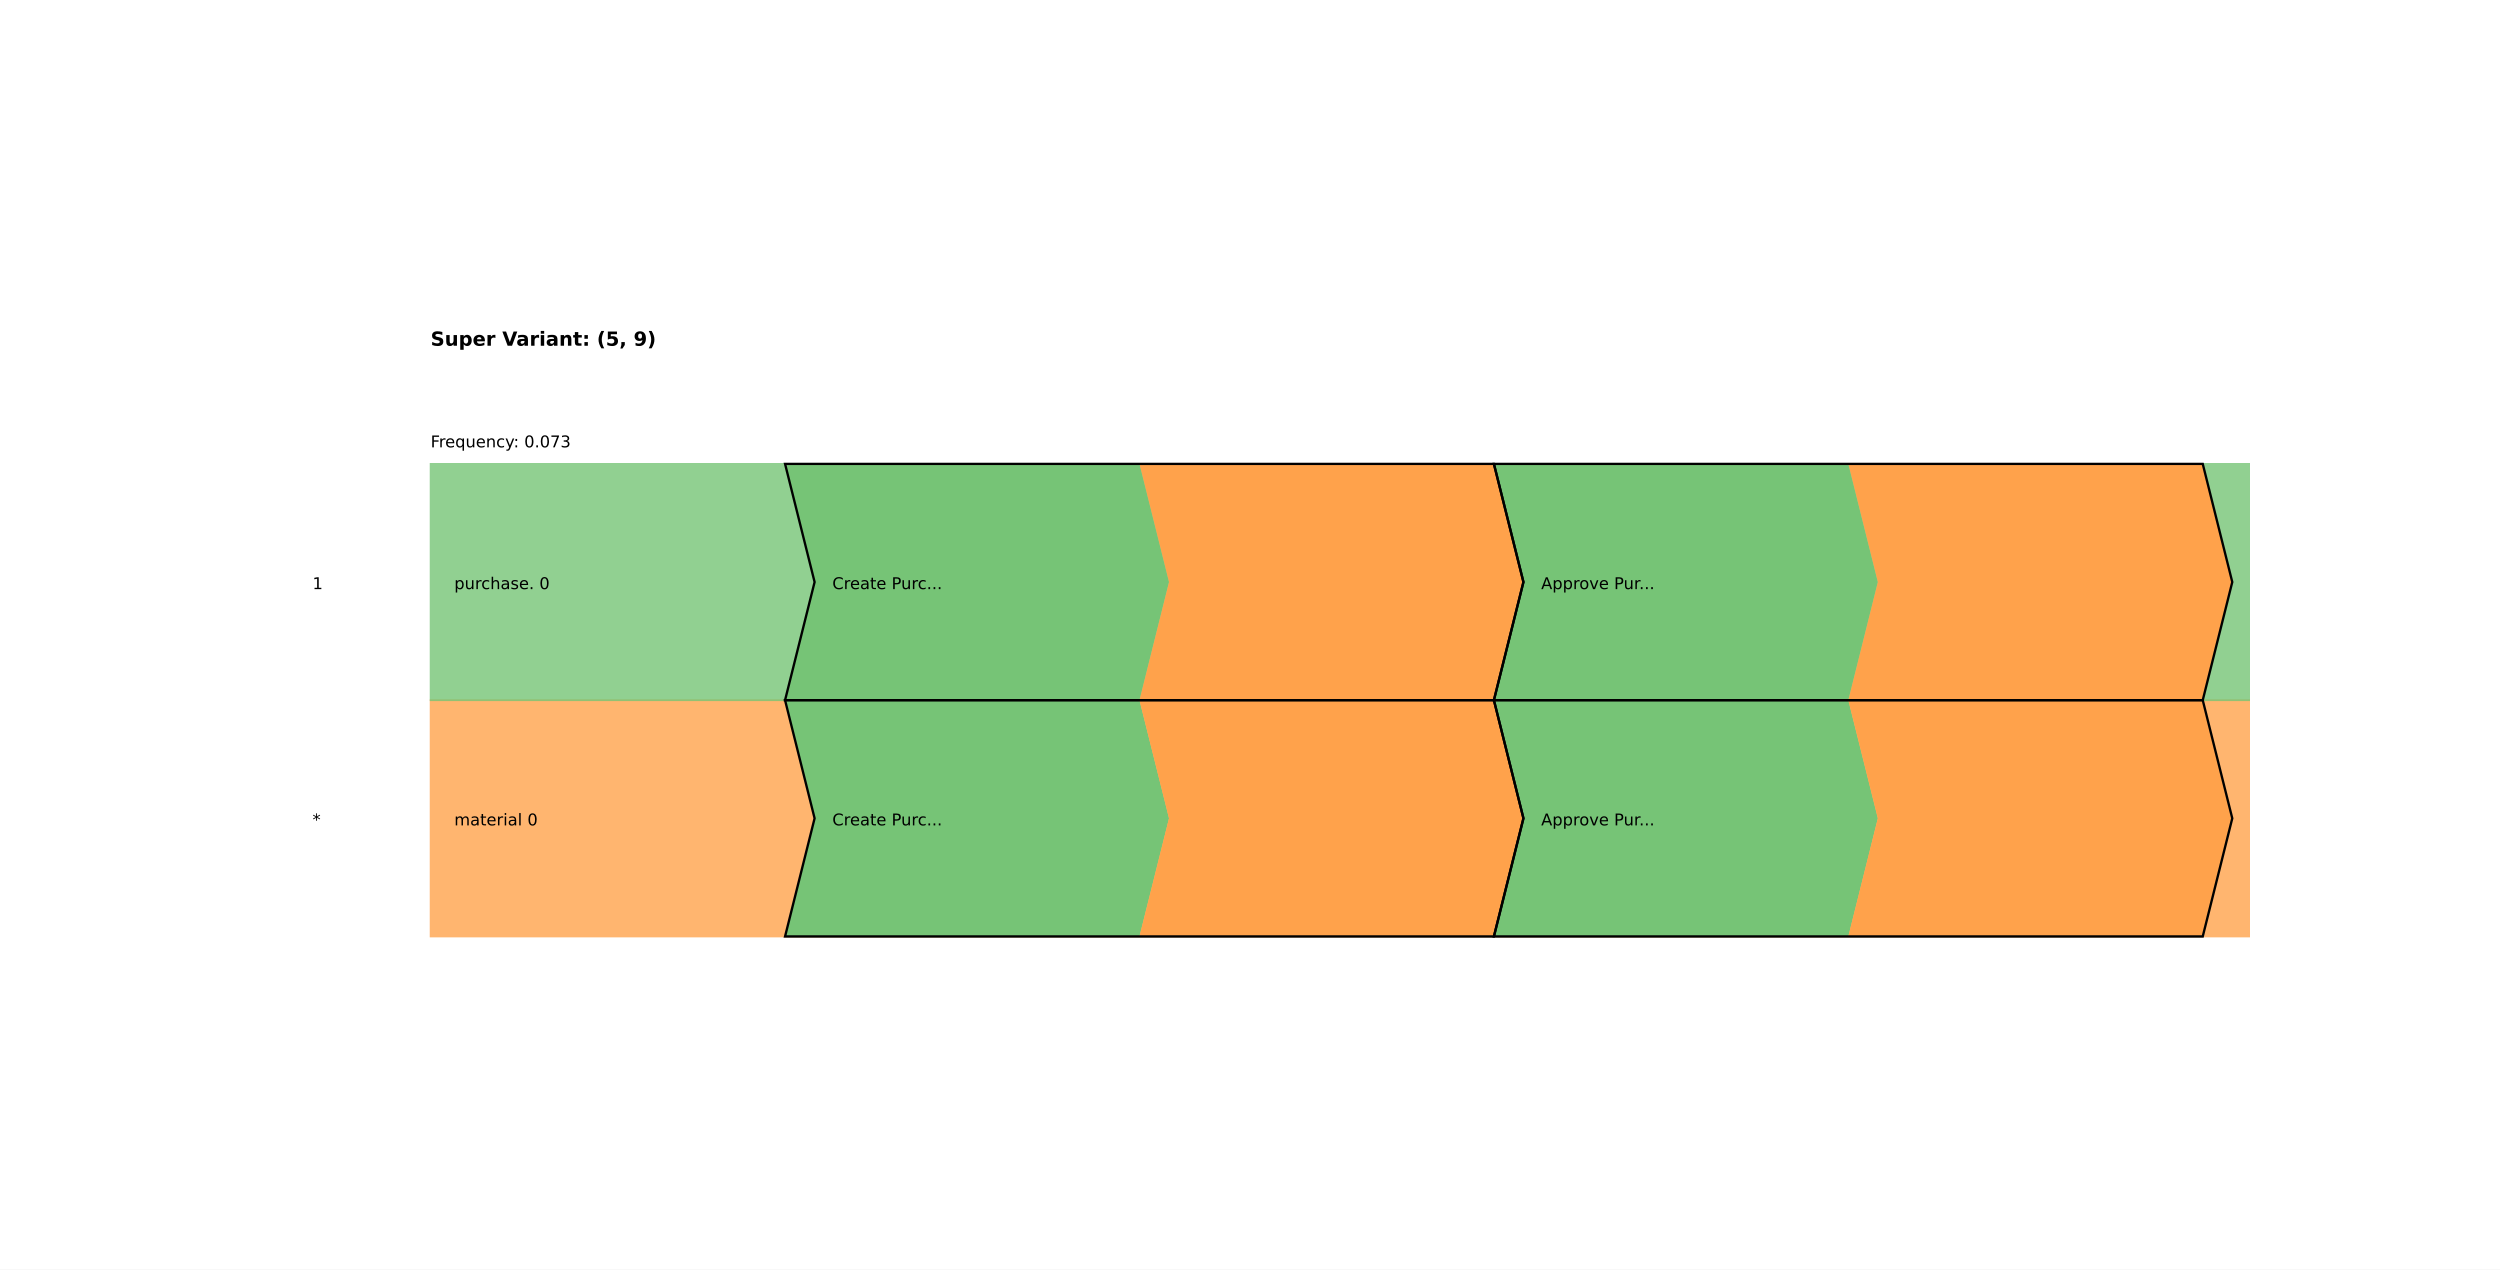
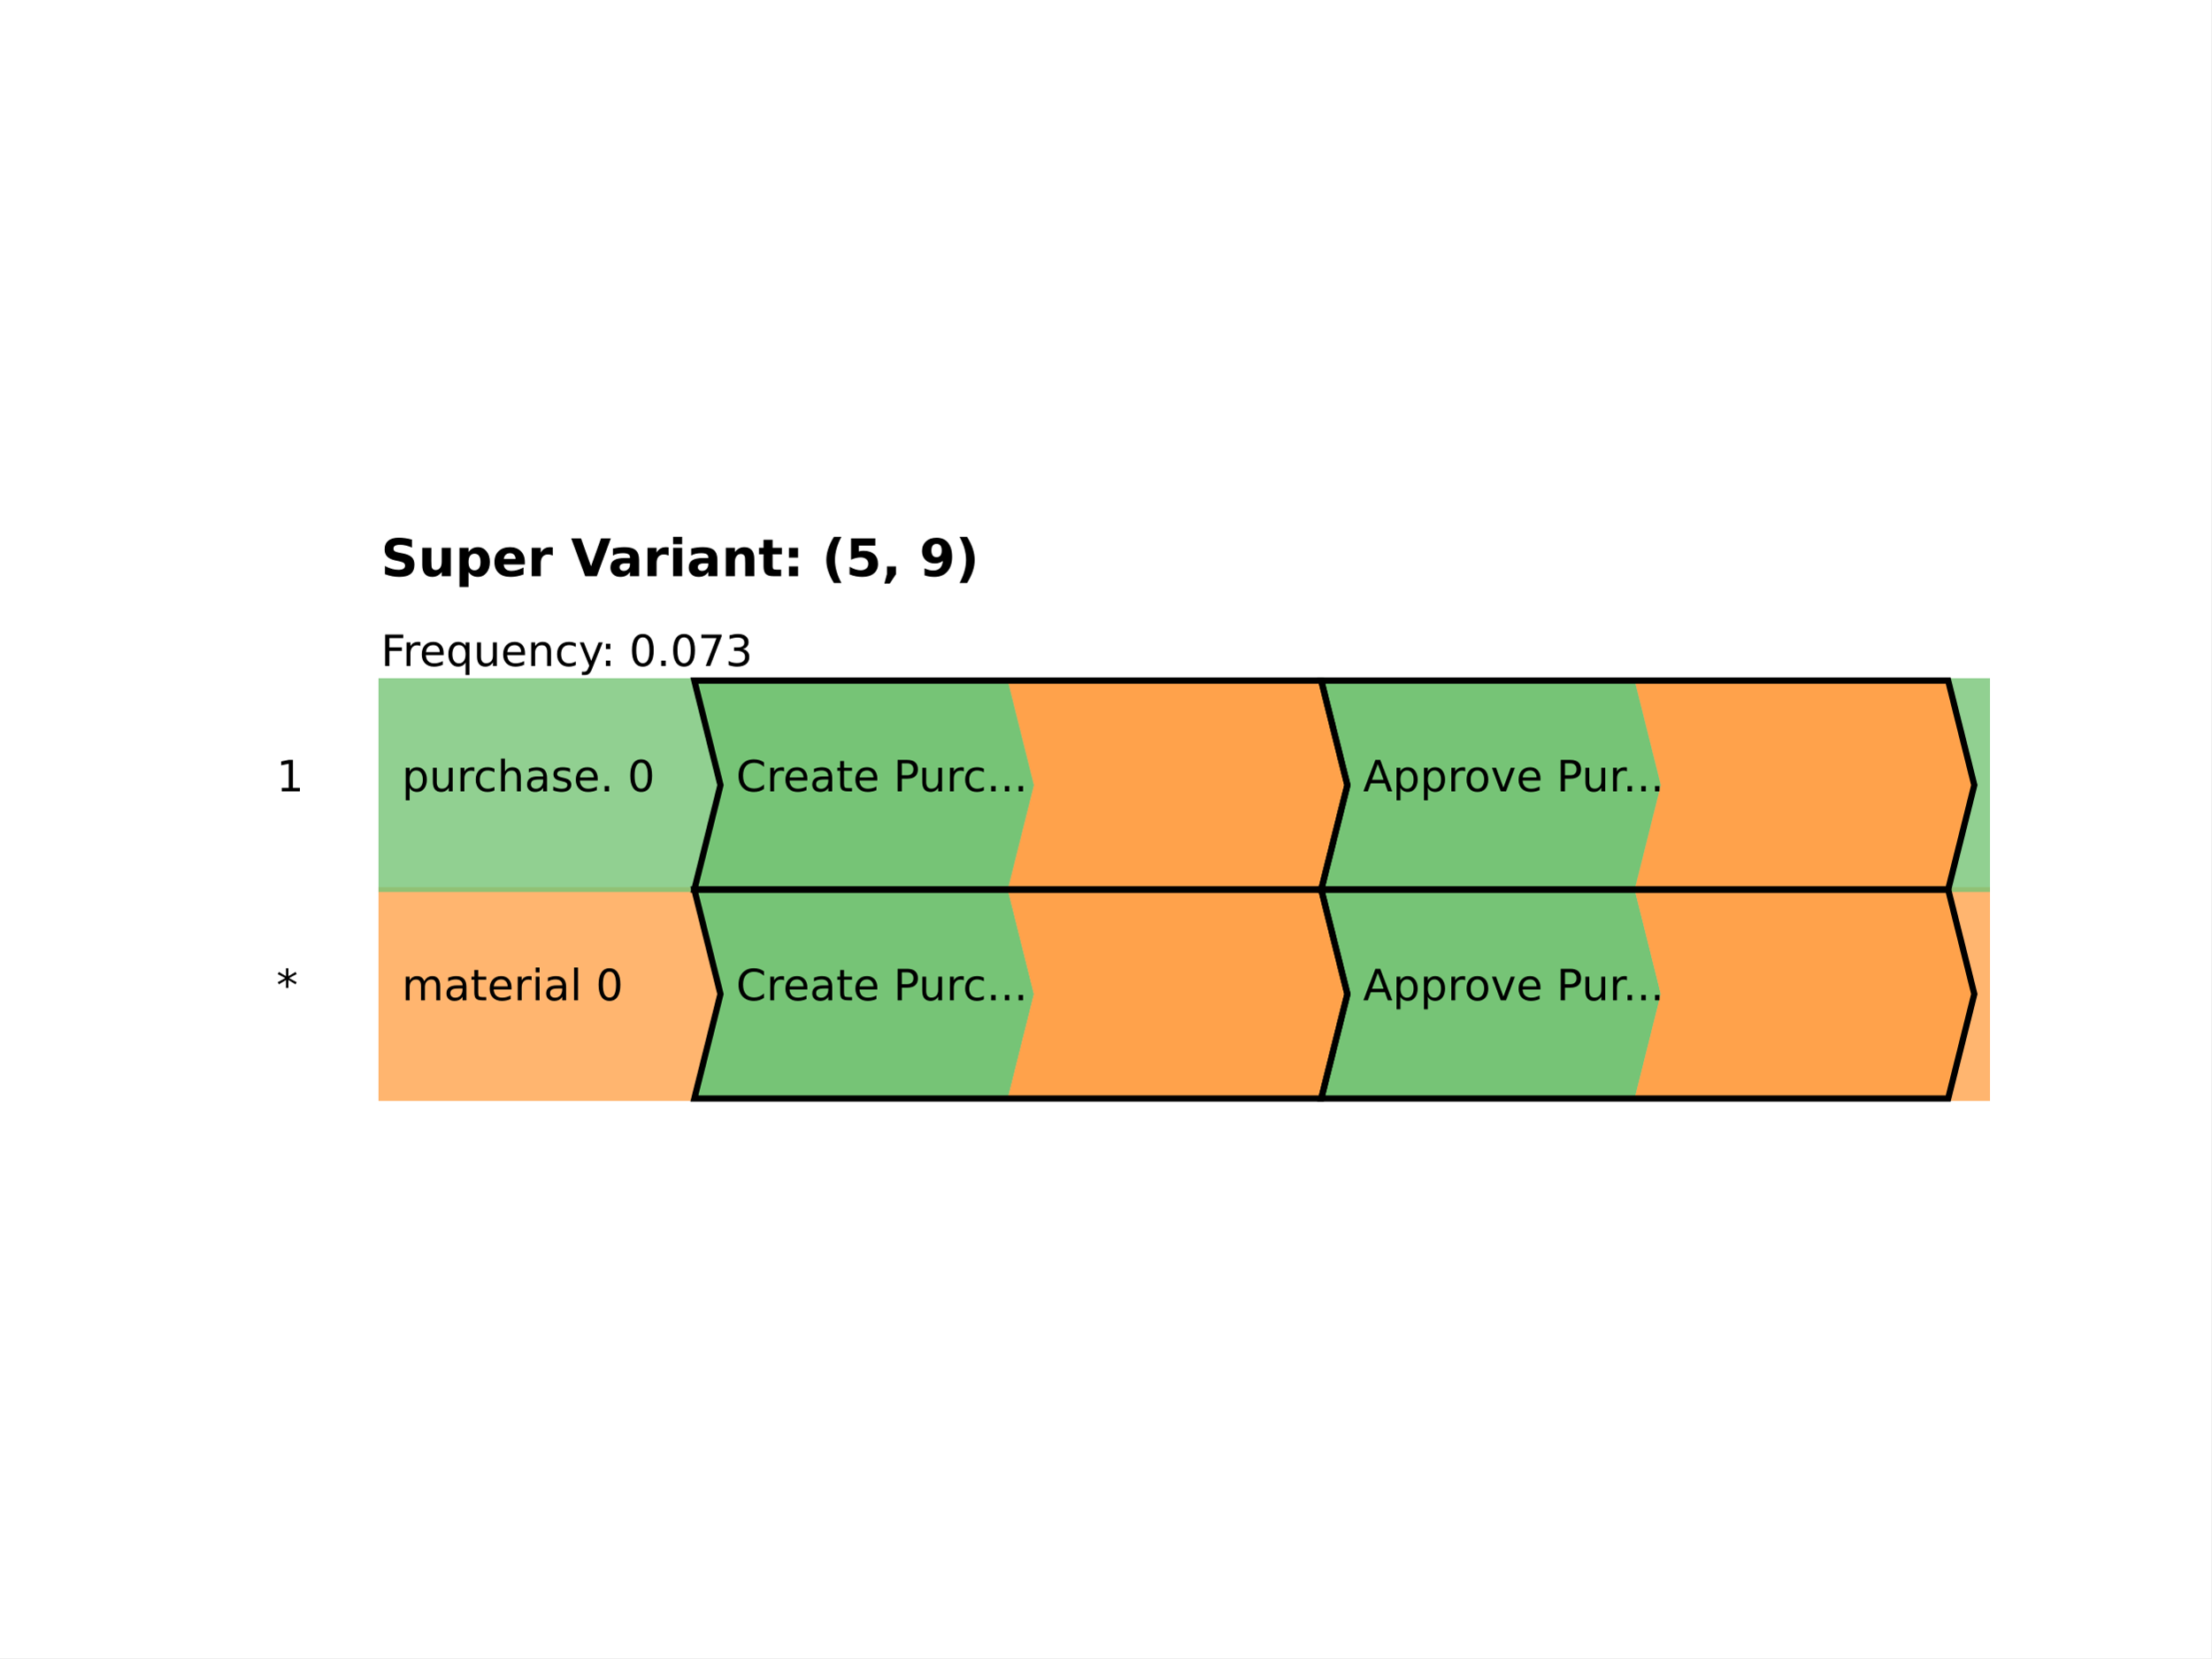
- <svg xmlns="http://www.w3.org/2000/svg" xmlns:xlink="http://www.w3.org/1999/xlink" height="702pt" version="1.1" viewBox="0 0 1382.4 702" width="1382.4pt">
+ <svg xmlns="http://www.w3.org/2000/svg" xmlns:xlink="http://www.w3.org/1999/xlink" height="345.6pt" version="1.1" viewBox="0 0 460.8 345.6" width="460.8pt">
  <defs>
    <style type="text/css">*{stroke-linecap:butt;stroke-linejoin:round;}</style>
  </defs>
  <g id="figure_1">
    <g id="patch_1">
-       <path d="M 0 702  L 1382.4 702  L 1382.4 0  L 0 0  z " style="fill:#ffffff;" />
+       <path d="M 0 345.6  L 460.8 345.6  L 460.8 0  L 0 0  z " style="fill:#ffffff;" />
    </g>
    <g id="axes_1">
      <g id="patch_2">
-         <path clip-path="url(#p0acb6b50e4)" d="M 238.127 517.827  L 1414.01 517.827  L 1414.01 387.173  L 238.127 387.173  z " style="fill:#ffa24b;opacity:0.8;stroke:#ffa24b;stroke-linejoin:miter;" />
+         <path clip-path="url(#p86cc278414)" d="M 79.376 228.967  L 471.337 228.967  L 471.337 185.416  L 79.376 185.416  z " style="fill:#ffa24b;opacity:0.8;stroke:#ffa24b;stroke-linejoin:miter;" />
      </g>
      <g id="patch_3">
-         <path clip-path="url(#p0acb6b50e4)" d="M 238.127 387.173  L 1414.01 387.173  L 1414.01 256.52  L 238.127 256.52  z " style="fill:#76c476;opacity:0.8;stroke:#76c476;stroke-linejoin:miter;" />
+         <path clip-path="url(#p86cc278414)" d="M 79.376 185.416  L 471.337 185.416  L 471.337 141.865  L 79.376 141.865  z " style="fill:#76c476;opacity:0.8;stroke:#76c476;stroke-linejoin:miter;" />
      </g>
      <g id="patch_4">
-         <path clip-path="url(#p0acb6b50e4)" d="M 434.107 517.827  L 630.088 517.827  L 646.42 452.5  L 630.088 387.173  L 434.107 387.173  L 450.439 452.5  z " style="fill:#76c476;" />
+         <path clip-path="url(#p86cc278414)" d="M 144.702 228.967  L 210.029 228.967  L 215.473 207.191  L 210.029 185.416  L 144.702 185.416  L 150.146 207.191  z " style="fill:#76c476;" />
      </g>
      <g id="patch_5">
-         <path clip-path="url(#p0acb6b50e4)" d="M 630.088 517.827  L 826.068 517.827  L 842.4 452.5  L 826.068 387.173  L 630.088 387.173  L 646.42 452.5  z " style="fill:#ffa24b;" />
+         <path clip-path="url(#p86cc278414)" d="M 210.029 228.967  L 275.356 228.967  L 280.8 207.191  L 275.356 185.416  L 210.029 185.416  L 215.473 207.191  z " style="fill:#ffa24b;" />
      </g>
      <g id="patch_6">
-         <path clip-path="url(#p0acb6b50e4)" d="M 826.068 517.827  L 1022.049 517.827  L 1038.38 452.5  L 1022.049 387.173  L 826.068 387.173  L 842.4 452.5  z " style="fill:#76c476;" />
+         <path clip-path="url(#p86cc278414)" d="M 275.356 228.967  L 340.683 228.967  L 346.127 207.191  L 340.683 185.416  L 275.356 185.416  L 280.8 207.191  z " style="fill:#76c476;" />
      </g>
      <g id="patch_7">
-         <path clip-path="url(#p0acb6b50e4)" d="M 1022.049 517.827  L 1218.029 517.827  L 1234.361 452.5  L 1218.029 387.173  L 1022.049 387.173  L 1038.38 452.5  z " style="fill:#ffa24b;" />
+         <path clip-path="url(#p86cc278414)" d="M 340.683 228.967  L 406.01 228.967  L 411.454 207.191  L 406.01 185.416  L 340.683 185.416  L 346.127 207.191  z " style="fill:#ffa24b;" />
      </g>
      <g id="patch_8">
-         <path clip-path="url(#p0acb6b50e4)" d="M 434.107 387.173  L 630.088 387.173  L 646.42 321.847  L 630.088 256.52  L 434.107 256.52  L 450.439 321.847  z " style="fill:#76c476;" />
+         <path clip-path="url(#p86cc278414)" d="M 144.702 185.416  L 210.029 185.416  L 215.473 163.64  L 210.029 141.865  L 144.702 141.865  L 150.146 163.64  z " style="fill:#76c476;" />
      </g>
      <g id="patch_9">
-         <path clip-path="url(#p0acb6b50e4)" d="M 630.088 387.173  L 826.068 387.173  L 842.4 321.847  L 826.068 256.52  L 630.088 256.52  L 646.42 321.847  z " style="fill:#ffa24b;" />
+         <path clip-path="url(#p86cc278414)" d="M 210.029 185.416  L 275.356 185.416  L 280.8 163.64  L 275.356 141.865  L 210.029 141.865  L 215.473 163.64  z " style="fill:#ffa24b;" />
      </g>
      <g id="patch_10">
-         <path clip-path="url(#p0acb6b50e4)" d="M 826.068 387.173  L 1022.049 387.173  L 1038.38 321.847  L 1022.049 256.52  L 826.068 256.52  L 842.4 321.847  z " style="fill:#76c476;" />
+         <path clip-path="url(#p86cc278414)" d="M 275.356 185.416  L 340.683 185.416  L 346.127 163.64  L 340.683 141.865  L 275.356 141.865  L 280.8 163.64  z " style="fill:#76c476;" />
      </g>
      <g id="patch_11">
-         <path clip-path="url(#p0acb6b50e4)" d="M 1022.049 387.173  L 1218.029 387.173  L 1234.361 321.847  L 1218.029 256.52  L 1022.049 256.52  L 1038.38 321.847  z " style="fill:#ffa24b;" />
+         <path clip-path="url(#p86cc278414)" d="M 340.683 185.416  L 406.01 185.416  L 411.454 163.64  L 406.01 141.865  L 340.683 141.865  L 346.127 163.64  z " style="fill:#ffa24b;" />
      </g>
      <g id="text_1">
-         <g transform="translate(172.8 456.4199)scale(0.09 -0.09)">
+         <g transform="translate(57.6 208.498)scale(0.09 -0.09)">
          <defs>
            <path d="M 47.016 60.891  L 29.5 51.422  L 47.016 41.891  L 44.188 37.109  L 27.781 47.016  L 27.781 28.609  L 22.219 28.609  L 22.219 47.016  L 5.812 37.109  L 2.984 41.891  L 20.516 51.422  L 2.984 60.891  L 5.812 65.719  L 22.219 55.812  L 22.219 74.219  L 27.781 74.219  L 27.781 55.812  L 44.188 65.719  z " id="DejaVuSans-42" />
          </defs>
          <use xlink:href="#DejaVuSans-42" />
        </g>
      </g>
      <g id="text_2">
-         <g transform="translate(251.1922 456.4199)scale(0.09 -0.09)">
+         <g transform="translate(83.73073 208.498)scale(0.09 -0.09)">
          <defs>
            <path d="M 52 44.188  Q 55.375 50.25 60.062 53.125  Q 64.75 56 71.094 56  Q 79.641 56 84.281 50.016  Q 88.922 44.047 88.922 33.016  L 88.922 0  L 79.891 0  L 79.891 32.719  Q 79.891 40.578 77.094 44.375  Q 74.312 48.188 68.609 48.188  Q 61.625 48.188 57.562 43.547  Q 53.516 38.922 53.516 30.906  L 53.516 0  L 44.484 0  L 44.484 32.719  Q 44.484 40.625 41.703 44.406  Q 38.922 48.188 33.109 48.188  Q 26.219 48.188 22.156 43.531  Q 18.109 38.875 18.109 30.906  L 18.109 0  L 9.078 0  L 9.078 54.688  L 18.109 54.688  L 18.109 46.188  Q 21.188 51.219 25.484 53.609  Q 29.781 56 35.688 56  Q 41.656 56 45.828 52.969  Q 50 49.953 52 44.188  z " id="DejaVuSans-109" />
            <path d="M 34.281 27.484  Q 23.391 27.484 19.188 25  Q 14.984 22.516 14.984 16.5  Q 14.984 11.719 18.141 8.906  Q 21.297 6.109 26.703 6.109  Q 34.188 6.109 38.703 11.406  Q 43.219 16.703 43.219 25.484  L 43.219 27.484  z M 52.203 31.203  L 52.203 0  L 43.219 0  L 43.219 8.297  Q 40.141 3.328 35.547 0.953  Q 30.953 -1.422 24.312 -1.422  Q 15.922 -1.422 10.953 3.297  Q 6 8.016 6 15.922  Q 6 25.141 12.172 29.828  Q 18.359 34.516 30.609 34.516  L 43.219 34.516  L 43.219 35.406  Q 43.219 41.609 39.141 45  Q 35.062 48.391 27.688 48.391  Q 23 48.391 18.547 47.266  Q 14.109 46.141 10.016 43.891  L 10.016 52.203  Q 14.938 54.109 19.578 55.047  Q 24.219 56 28.609 56  Q 40.484 56 46.344 49.844  Q 52.203 43.703 52.203 31.203  z " id="DejaVuSans-97" />
            <path d="M 18.312 70.219  L 18.312 54.688  L 36.812 54.688  L 36.812 47.703  L 18.312 47.703  L 18.312 18.016  Q 18.312 11.328 20.141 9.422  Q 21.969 7.516 27.594 7.516  L 36.812 7.516  L 36.812 0  L 27.594 0  Q 17.188 0 13.234 3.875  Q 9.281 7.766 9.281 18.016  L 9.281 47.703  L 2.688 47.703  L 2.688 54.688  L 9.281 54.688  L 9.281 70.219  z " id="DejaVuSans-116" />
            <path d="M 56.203 29.594  L 56.203 25.203  L 14.891 25.203  Q 15.484 15.922 20.484 11.062  Q 25.484 6.203 34.422 6.203  Q 39.594 6.203 44.453 7.469  Q 49.312 8.734 54.109 11.281  L 54.109 2.781  Q 49.266 0.734 44.188 -0.344  Q 39.109 -1.422 33.891 -1.422  Q 20.797 -1.422 13.156 6.188  Q 5.516 13.812 5.516 26.812  Q 5.516 40.234 12.766 48.109  Q 20.016 56 32.328 56  Q 43.359 56 49.781 48.891  Q 56.203 41.797 56.203 29.594  z M 47.219 32.234  Q 47.125 39.594 43.094 43.984  Q 39.062 48.391 32.422 48.391  Q 24.906 48.391 20.391 44.141  Q 15.875 39.891 15.188 32.172  z " id="DejaVuSans-101" />
            <path d="M 41.109 46.297  Q 39.594 47.172 37.812 47.578  Q 36.031 48 33.891 48  Q 26.266 48 22.188 43.047  Q 18.109 38.094 18.109 28.812  L 18.109 0  L 9.078 0  L 9.078 54.688  L 18.109 54.688  L 18.109 46.188  Q 20.953 51.172 25.484 53.578  Q 30.031 56 36.531 56  Q 37.453 56 38.578 55.875  Q 39.703 55.766 41.062 55.516  z " id="DejaVuSans-114" />
            <path d="M 9.422 54.688  L 18.406 54.688  L 18.406 0  L 9.422 0  z M 9.422 75.984  L 18.406 75.984  L 18.406 64.594  L 9.422 64.594  z " id="DejaVuSans-105" />
            <path d="M 9.422 75.984  L 18.406 75.984  L 18.406 0  L 9.422 0  z " id="DejaVuSans-108" />
            <path id="DejaVuSans-32" />
            <path d="M 31.781 66.406  Q 24.172 66.406 20.328 58.906  Q 16.5 51.422 16.5 36.375  Q 16.5 21.391 20.328 13.891  Q 24.172 6.391 31.781 6.391  Q 39.453 6.391 43.281 13.891  Q 47.125 21.391 47.125 36.375  Q 47.125 51.422 43.281 58.906  Q 39.453 66.406 31.781 66.406  z M 31.781 74.219  Q 44.047 74.219 50.516 64.516  Q 56.984 54.828 56.984 36.375  Q 56.984 17.969 50.516 8.266  Q 44.047 -1.422 31.781 -1.422  Q 19.531 -1.422 13.062 8.266  Q 6.594 17.969 6.594 36.375  Q 6.594 54.828 13.062 64.516  Q 19.531 74.219 31.781 74.219  z " id="DejaVuSans-48" />
          </defs>
          <use xlink:href="#DejaVuSans-109" />
          <use x="97.412" xlink:href="#DejaVuSans-97" />
          <use x="158.691" xlink:href="#DejaVuSans-116" />
          <use x="197.9" xlink:href="#DejaVuSans-101" />
          <use x="259.424" xlink:href="#DejaVuSans-114" />
          <use x="300.537" xlink:href="#DejaVuSans-105" />
          <use x="328.32" xlink:href="#DejaVuSans-97" />
          <use x="389.6" xlink:href="#DejaVuSans-108" />
          <use x="417.383" xlink:href="#DejaVuSans-32" />
          <use x="449.17" xlink:href="#DejaVuSans-48" />
        </g>
      </g>
      <g id="text_3">
-         <g transform="translate(172.8 325.7662)scale(0.09 -0.09)">
+         <g transform="translate(57.6 164.9467)scale(0.09 -0.09)">
          <defs>
            <path d="M 12.406 8.297  L 28.516 8.297  L 28.516 63.922  L 10.984 60.406  L 10.984 69.391  L 28.422 72.906  L 38.281 72.906  L 38.281 8.297  L 54.391 8.297  L 54.391 0  L 12.406 0  z " id="DejaVuSans-49" />
          </defs>
          <use xlink:href="#DejaVuSans-49" />
        </g>
      </g>
      <g id="text_4">
-         <g transform="translate(251.1922 325.7662)scale(0.09 -0.09)">
+         <g transform="translate(83.73073 164.9467)scale(0.09 -0.09)">
          <defs>
            <path d="M 18.109 8.203  L 18.109 -20.797  L 9.078 -20.797  L 9.078 54.688  L 18.109 54.688  L 18.109 46.391  Q 20.953 51.266 25.266 53.625  Q 29.594 56 35.594 56  Q 45.562 56 51.781 48.094  Q 58.016 40.188 58.016 27.297  Q 58.016 14.406 51.781 6.484  Q 45.562 -1.422 35.594 -1.422  Q 29.594 -1.422 25.266 0.953  Q 20.953 3.328 18.109 8.203  z M 48.688 27.297  Q 48.688 37.203 44.609 42.844  Q 40.531 48.484 33.406 48.484  Q 26.266 48.484 22.188 42.844  Q 18.109 37.203 18.109 27.297  Q 18.109 17.391 22.188 11.75  Q 26.266 6.109 33.406 6.109  Q 40.531 6.109 44.609 11.75  Q 48.688 17.391 48.688 27.297  z " id="DejaVuSans-112" />
            <path d="M 8.5 21.578  L 8.5 54.688  L 17.484 54.688  L 17.484 21.922  Q 17.484 14.156 20.5 10.266  Q 23.531 6.391 29.594 6.391  Q 36.859 6.391 41.078 11.031  Q 45.312 15.672 45.312 23.688  L 45.312 54.688  L 54.297 54.688  L 54.297 0  L 45.312 0  L 45.312 8.406  Q 42.047 3.422 37.719 1  Q 33.406 -1.422 27.688 -1.422  Q 18.266 -1.422 13.375 4.438  Q 8.5 10.297 8.5 21.578  z M 31.109 56  z " id="DejaVuSans-117" />
            <path d="M 48.781 52.594  L 48.781 44.188  Q 44.969 46.297 41.141 47.344  Q 37.312 48.391 33.406 48.391  Q 24.656 48.391 19.812 42.844  Q 14.984 37.312 14.984 27.297  Q 14.984 17.281 19.812 11.734  Q 24.656 6.203 33.406 6.203  Q 37.312 6.203 41.141 7.25  Q 44.969 8.297 48.781 10.406  L 48.781 2.094  Q 45.016 0.344 40.984 -0.531  Q 36.969 -1.422 32.422 -1.422  Q 20.062 -1.422 12.781 6.344  Q 5.516 14.109 5.516 27.297  Q 5.516 40.672 12.859 48.328  Q 20.219 56 33.016 56  Q 37.156 56 41.109 55.141  Q 45.062 54.297 48.781 52.594  z " id="DejaVuSans-99" />
            <path d="M 54.891 33.016  L 54.891 0  L 45.906 0  L 45.906 32.719  Q 45.906 40.484 42.875 44.328  Q 39.844 48.188 33.797 48.188  Q 26.516 48.188 22.312 43.547  Q 18.109 38.922 18.109 30.906  L 18.109 0  L 9.078 0  L 9.078 75.984  L 18.109 75.984  L 18.109 46.188  Q 21.344 51.125 25.703 53.562  Q 30.078 56 35.797 56  Q 45.219 56 50.047 50.172  Q 54.891 44.344 54.891 33.016  z " id="DejaVuSans-104" />
            <path d="M 44.281 53.078  L 44.281 44.578  Q 40.484 46.531 36.375 47.5  Q 32.281 48.484 27.875 48.484  Q 21.188 48.484 17.844 46.438  Q 14.5 44.391 14.5 40.281  Q 14.5 37.156 16.891 35.375  Q 19.281 33.594 26.516 31.984  L 29.594 31.297  Q 39.156 29.25 43.188 25.516  Q 47.219 21.781 47.219 15.094  Q 47.219 7.469 41.188 3.016  Q 35.156 -1.422 24.609 -1.422  Q 20.219 -1.422 15.453 -0.562  Q 10.688 0.297 5.422 2  L 5.422 11.281  Q 10.406 8.688 15.234 7.391  Q 20.062 6.109 24.812 6.109  Q 31.156 6.109 34.562 8.281  Q 37.984 10.453 37.984 14.406  Q 37.984 18.062 35.516 20.016  Q 33.062 21.969 24.703 23.781  L 21.578 24.516  Q 13.234 26.266 9.516 29.906  Q 5.812 33.547 5.812 39.891  Q 5.812 47.609 11.281 51.797  Q 16.75 56 26.812 56  Q 31.781 56 36.172 55.266  Q 40.578 54.547 44.281 53.078  z " id="DejaVuSans-115" />
            <path d="M 10.688 12.406  L 21 12.406  L 21 0  L 10.688 0  z " id="DejaVuSans-46" />
          </defs>
          <use xlink:href="#DejaVuSans-112" />
          <use x="63.477" xlink:href="#DejaVuSans-117" />
          <use x="126.855" xlink:href="#DejaVuSans-114" />
          <use x="165.719" xlink:href="#DejaVuSans-99" />
          <use x="220.699" xlink:href="#DejaVuSans-104" />
          <use x="284.078" xlink:href="#DejaVuSans-97" />
          <use x="345.357" xlink:href="#DejaVuSans-115" />
          <use x="397.457" xlink:href="#DejaVuSans-101" />
          <use x="458.98" xlink:href="#DejaVuSans-46" />
          <use x="490.768" xlink:href="#DejaVuSans-32" />
          <use x="522.555" xlink:href="#DejaVuSans-48" />
        </g>
      </g>
      <g id="text_5">
-         <g transform="translate(238.1268 247.374)scale(0.09 -0.09)">
+         <g transform="translate(79.37561 138.816)scale(0.09 -0.09)">
          <defs>
            <path d="M 9.812 72.906  L 51.703 72.906  L 51.703 64.594  L 19.672 64.594  L 19.672 43.109  L 48.578 43.109  L 48.578 34.812  L 19.672 34.812  L 19.672 0  L 9.812 0  z " id="DejaVuSans-70" />
            <path d="M 14.797 27.297  Q 14.797 17.391 18.875 11.75  Q 22.953 6.109 30.078 6.109  Q 37.203 6.109 41.297 11.75  Q 45.406 17.391 45.406 27.297  Q 45.406 37.203 41.297 42.844  Q 37.203 48.484 30.078 48.484  Q 22.953 48.484 18.875 42.844  Q 14.797 37.203 14.797 27.297  z M 45.406 8.203  Q 42.578 3.328 38.25 0.953  Q 33.938 -1.422 27.875 -1.422  Q 17.969 -1.422 11.734 6.484  Q 5.516 14.406 5.516 27.297  Q 5.516 40.188 11.734 48.094  Q 17.969 56 27.875 56  Q 33.938 56 38.25 53.625  Q 42.578 51.266 45.406 46.391  L 45.406 54.688  L 54.391 54.688  L 54.391 -20.797  L 45.406 -20.797  z " id="DejaVuSans-113" />
            <path d="M 54.891 33.016  L 54.891 0  L 45.906 0  L 45.906 32.719  Q 45.906 40.484 42.875 44.328  Q 39.844 48.188 33.797 48.188  Q 26.516 48.188 22.312 43.547  Q 18.109 38.922 18.109 30.906  L 18.109 0  L 9.078 0  L 9.078 54.688  L 18.109 54.688  L 18.109 46.188  Q 21.344 51.125 25.703 53.562  Q 30.078 56 35.797 56  Q 45.219 56 50.047 50.172  Q 54.891 44.344 54.891 33.016  z " id="DejaVuSans-110" />
            <path d="M 32.172 -5.078  Q 28.375 -14.844 24.75 -17.812  Q 21.141 -20.797 15.094 -20.797  L 7.906 -20.797  L 7.906 -13.281  L 13.188 -13.281  Q 16.891 -13.281 18.938 -11.516  Q 21 -9.766 23.484 -3.219  L 25.094 0.875  L 2.984 54.688  L 12.5 54.688  L 29.594 11.922  L 46.688 54.688  L 56.203 54.688  z " id="DejaVuSans-121" />
            <path d="M 11.719 12.406  L 22.016 12.406  L 22.016 0  L 11.719 0  z M 11.719 51.703  L 22.016 51.703  L 22.016 39.312  L 11.719 39.312  z " id="DejaVuSans-58" />
            <path d="M 8.203 72.906  L 55.078 72.906  L 55.078 68.703  L 28.609 0  L 18.312 0  L 43.219 64.594  L 8.203 64.594  z " id="DejaVuSans-55" />
            <path d="M 40.578 39.312  Q 47.656 37.797 51.625 33  Q 55.609 28.219 55.609 21.188  Q 55.609 10.406 48.188 4.484  Q 40.766 -1.422 27.094 -1.422  Q 22.516 -1.422 17.656 -0.516  Q 12.797 0.391 7.625 2.203  L 7.625 11.719  Q 11.719 9.328 16.594 8.109  Q 21.484 6.891 26.812 6.891  Q 36.078 6.891 40.938 10.547  Q 45.797 14.203 45.797 21.188  Q 45.797 27.641 41.281 31.266  Q 36.766 34.906 28.719 34.906  L 20.219 34.906  L 20.219 43.016  L 29.109 43.016  Q 36.375 43.016 40.234 45.922  Q 44.094 48.828 44.094 54.297  Q 44.094 59.906 40.109 62.906  Q 36.141 65.922 28.719 65.922  Q 24.656 65.922 20.016 65.031  Q 15.375 64.156 9.812 62.312  L 9.812 71.094  Q 15.438 72.656 20.344 73.438  Q 25.25 74.219 29.594 74.219  Q 40.828 74.219 47.359 69.109  Q 53.906 64.016 53.906 55.328  Q 53.906 49.266 50.438 45.094  Q 46.969 40.922 40.578 39.312  z " id="DejaVuSans-51" />
          </defs>
          <use xlink:href="#DejaVuSans-70" />
          <use x="50.27" xlink:href="#DejaVuSans-114" />
          <use x="89.133" xlink:href="#DejaVuSans-101" />
          <use x="150.656" xlink:href="#DejaVuSans-113" />
          <use x="214.133" xlink:href="#DejaVuSans-117" />
          <use x="277.512" xlink:href="#DejaVuSans-101" />
          <use x="339.035" xlink:href="#DejaVuSans-110" />
          <use x="402.414" xlink:href="#DejaVuSans-99" />
          <use x="457.395" xlink:href="#DejaVuSans-121" />
          <use x="509.324" xlink:href="#DejaVuSans-58" />
          <use x="543.016" xlink:href="#DejaVuSans-32" />
          <use x="574.803" xlink:href="#DejaVuSans-48" />
          <use x="638.426" xlink:href="#DejaVuSans-46" />
          <use x="670.213" xlink:href="#DejaVuSans-48" />
          <use x="733.836" xlink:href="#DejaVuSans-55" />
          <use x="797.459" xlink:href="#DejaVuSans-51" />
        </g>
      </g>
      <g id="text_6">
-         <g transform="translate(238.1268 191.1929)scale(0.108 -0.108)">
+         <g transform="translate(79.37561 120.089)scale(0.108 -0.108)">
          <defs>
            <path d="M 59.906 70.609  L 59.906 55.172  Q 53.906 57.859 48.188 59.219  Q 42.484 60.594 37.406 60.594  Q 30.672 60.594 27.438 58.734  Q 24.219 56.891 24.219 52.984  Q 24.219 50.047 26.391 48.406  Q 28.562 46.781 34.281 45.609  L 42.281 44  Q 54.438 41.547 59.562 36.562  Q 64.703 31.594 64.703 22.406  Q 64.703 10.359 57.547 4.469  Q 50.391 -1.422 35.688 -1.422  Q 28.766 -1.422 21.781 -0.094  Q 14.797 1.219 7.812 3.812  L 7.812 19.672  Q 14.797 15.969 21.312 14.078  Q 27.828 12.203 33.891 12.203  Q 40.047 12.203 43.312 14.25  Q 46.578 16.312 46.578 20.125  Q 46.578 23.531 44.359 25.391  Q 42.141 27.25 35.5 28.719  L 28.219 30.328  Q 17.281 32.672 12.219 37.797  Q 7.172 42.922 7.172 51.609  Q 7.172 62.5 14.203 68.359  Q 21.234 74.219 34.422 74.219  Q 40.438 74.219 46.781 73.312  Q 53.125 72.406 59.906 70.609  z " id="DejaVuSans-Bold-83" />
            <path d="M 7.812 21.297  L 7.812 54.688  L 25.391 54.688  L 25.391 49.219  Q 25.391 44.781 25.344 38.062  Q 25.297 31.344 25.297 29.109  Q 25.297 22.516 25.641 19.609  Q 25.984 16.703 26.812 15.375  Q 27.875 13.672 29.609 12.734  Q 31.344 11.812 33.594 11.812  Q 39.062 11.812 42.188 16.016  Q 45.312 20.219 45.312 27.688  L 45.312 54.688  L 62.797 54.688  L 62.797 0  L 45.312 0  L 45.312 7.906  Q 41.359 3.125 36.938 0.844  Q 32.516 -1.422 27.203 -1.422  Q 17.719 -1.422 12.766 4.391  Q 7.812 10.203 7.812 21.297  z " id="DejaVuSans-Bold-117" />
            <path d="M 25.875 7.906  L 25.875 -20.797  L 8.406 -20.797  L 8.406 54.688  L 25.875 54.688  L 25.875 46.688  Q 29.5 51.469 33.891 53.734  Q 38.281 56 44 56  Q 54.109 56 60.594 47.969  Q 67.094 39.938 67.094 27.297  Q 67.094 14.656 60.594 6.609  Q 54.109 -1.422 44 -1.422  Q 38.281 -1.422 33.891 0.844  Q 29.5 3.125 25.875 7.906  z M 37.5 43.312  Q 31.891 43.312 28.875 39.188  Q 25.875 35.062 25.875 27.297  Q 25.875 19.531 28.875 15.406  Q 31.891 11.281 37.5 11.281  Q 43.109 11.281 46.062 15.375  Q 49.031 19.484 49.031 27.297  Q 49.031 35.109 46.062 39.203  Q 43.109 43.312 37.5 43.312  z " id="DejaVuSans-Bold-112" />
            <path d="M 62.984 27.484  L 62.984 22.516  L 22.125 22.516  Q 22.75 16.359 26.562 13.281  Q 30.375 10.203 37.203 10.203  Q 42.719 10.203 48.5 11.844  Q 54.297 13.484 60.406 16.797  L 60.406 3.328  Q 54.203 0.984 48 -0.219  Q 41.797 -1.422 35.594 -1.422  Q 20.75 -1.422 12.516 6.125  Q 4.297 13.672 4.297 27.297  Q 4.297 40.672 12.375 48.328  Q 20.453 56 34.625 56  Q 47.516 56 55.25 48.234  Q 62.984 40.484 62.984 27.484  z M 45.016 33.297  Q 45.016 38.281 42.109 41.328  Q 39.203 44.391 34.516 44.391  Q 29.438 44.391 26.266 41.531  Q 23.094 38.672 22.312 33.297  z " id="DejaVuSans-Bold-101" />
            <path d="M 49.031 39.797  Q 46.734 40.875 44.453 41.375  Q 42.188 41.891 39.891 41.891  Q 33.156 41.891 29.516 37.562  Q 25.875 33.25 25.875 25.203  L 25.875 0  L 8.406 0  L 8.406 54.688  L 25.875 54.688  L 25.875 45.703  Q 29.25 51.078 33.609 53.531  Q 37.984 56 44.094 56  Q 44.969 56 45.984 55.922  Q 47.016 55.859 48.969 55.609  z " id="DejaVuSans-Bold-114" />
            <path id="DejaVuSans-Bold-32" />
            <path d="M 0.484 72.906  L 19.391 72.906  L 38.719 19.094  L 58.016 72.906  L 76.906 72.906  L 49.906 0  L 27.484 0  z " id="DejaVuSans-Bold-86" />
            <path d="M 32.906 24.609  Q 27.438 24.609 24.672 22.75  Q 21.922 20.906 21.922 17.281  Q 21.922 13.969 24.141 12.078  Q 26.375 10.203 30.328 10.203  Q 35.25 10.203 38.625 13.734  Q 42 17.281 42 22.609  L 42 24.609  z M 59.625 31.203  L 59.625 0  L 42 0  L 42 8.109  Q 38.484 3.125 34.078 0.844  Q 29.688 -1.422 23.391 -1.422  Q 14.891 -1.422 9.594 3.531  Q 4.297 8.5 4.297 16.406  Q 4.297 26.031 10.906 30.516  Q 17.531 35.016 31.688 35.016  L 42 35.016  L 42 36.375  Q 42 40.531 38.719 42.453  Q 35.453 44.391 28.516 44.391  Q 22.906 44.391 18.062 43.266  Q 13.234 42.141 9.078 39.891  L 9.078 53.219  Q 14.703 54.594 20.359 55.297  Q 26.031 56 31.688 56  Q 46.484 56 53.047 50.172  Q 59.625 44.344 59.625 31.203  z " id="DejaVuSans-Bold-97" />
            <path d="M 8.406 54.688  L 25.875 54.688  L 25.875 0  L 8.406 0  z M 8.406 75.984  L 25.875 75.984  L 25.875 61.719  L 8.406 61.719  z " id="DejaVuSans-Bold-105" />
            <path d="M 63.375 33.297  L 63.375 0  L 45.797 0  L 45.797 5.422  L 45.797 25.484  Q 45.797 32.562 45.484 35.25  Q 45.172 37.938 44.391 39.203  Q 43.359 40.922 41.594 41.875  Q 39.844 42.828 37.594 42.828  Q 32.125 42.828 29 38.594  Q 25.875 34.375 25.875 26.906  L 25.875 0  L 8.406 0  L 8.406 54.688  L 25.875 54.688  L 25.875 46.688  Q 29.828 51.469 34.266 53.734  Q 38.719 56 44.094 56  Q 53.562 56 58.469 50.188  Q 63.375 44.391 63.375 33.297  z " id="DejaVuSans-Bold-110" />
            <path d="M 27.484 70.219  L 27.484 54.688  L 45.516 54.688  L 45.516 42.188  L 27.484 42.188  L 27.484 19  Q 27.484 15.188 29 13.844  Q 30.516 12.5 35.016 12.5  L 44 12.5  L 44 0  L 29 0  Q 18.656 0 14.328 4.312  Q 10.016 8.641 10.016 19  L 10.016 42.188  L 1.312 42.188  L 1.312 54.688  L 10.016 54.688  L 10.016 70.219  z " id="DejaVuSans-Bold-116" />
            <path d="M 11.188 54.688  L 28.812 54.688  L 28.812 35.797  L 11.188 35.797  z M 11.188 18.891  L 28.812 18.891  L 28.812 0  L 11.188 0  z " id="DejaVuSans-Bold-58" />
            <path d="M 37.703 -13.188  L 23.188 -13.188  Q 15.719 -1.125 12.156 9.734  Q 8.594 20.609 8.594 31.297  Q 8.594 42 12.172 52.953  Q 15.766 63.922 23.188 75.875  L 37.703 75.875  Q 31.453 64.312 28.328 53.25  Q 25.203 42.188 25.203 31.391  Q 25.203 20.609 28.297 9.516  Q 31.391 -1.562 37.703 -13.188  z " id="DejaVuSans-Bold-40" />
            <path d="M 10.594 72.906  L 57.328 72.906  L 57.328 59.078  L 25.594 59.078  L 25.594 47.797  Q 27.734 48.391 29.906 48.703  Q 32.078 49.031 34.422 49.031  Q 47.75 49.031 55.172 42.359  Q 62.594 35.688 62.594 23.781  Q 62.594 11.969 54.516 5.266  Q 46.438 -1.422 32.078 -1.422  Q 25.875 -1.422 19.797 -0.219  Q 13.719 0.984 7.719 3.422  L 7.719 18.219  Q 13.672 14.797 19.016 13.078  Q 24.359 11.375 29.109 11.375  Q 35.938 11.375 39.859 14.719  Q 43.797 18.062 43.797 23.781  Q 43.797 29.547 39.859 32.859  Q 35.938 36.188 29.109 36.188  Q 25.047 36.188 20.453 35.125  Q 15.875 34.078 10.594 31.891  z " id="DejaVuSans-Bold-53" />
            <path d="M 10.203 18.891  L 27.781 18.891  L 27.781 4  L 15.719 -14.203  L 5.328 -14.203  L 10.203 4  z " id="DejaVuSans-Bold-44" />
            <path d="M 10.016 1.609  L 10.016 15.094  Q 14.5 12.984 18.594 11.938  Q 22.703 10.891 26.703 10.891  Q 35.109 10.891 39.797 15.547  Q 44.484 20.219 45.312 29.391  Q 42 26.953 38.234 25.734  Q 34.469 24.516 30.078 24.516  Q 18.891 24.516 12.031 31.031  Q 5.172 37.547 5.172 48.188  Q 5.172 59.969 12.812 67.047  Q 20.453 74.125 33.297 74.125  Q 47.562 74.125 55.375 64.5  Q 63.188 54.891 63.188 37.312  Q 63.188 19.234 54.047 8.906  Q 44.922 -1.422 29 -1.422  Q 23.875 -1.422 19.188 -0.656  Q 14.5 0.094 10.016 1.609  z M 33.203 36.719  Q 38.141 36.719 40.625 39.906  Q 43.109 43.109 43.109 49.516  Q 43.109 55.859 40.625 59.078  Q 38.141 62.312 33.203 62.312  Q 28.266 62.312 25.781 59.078  Q 23.297 55.859 23.297 49.516  Q 23.297 43.109 25.781 39.906  Q 28.266 36.719 33.203 36.719  z " id="DejaVuSans-Bold-57" />
            <path d="M 8.016 -13.188  Q 14.266 -1.562 17.391 9.516  Q 20.516 20.609 20.516 31.391  Q 20.516 42.188 17.391 53.25  Q 14.266 64.312 8.016 75.875  L 22.516 75.875  Q 29.938 63.922 33.516 52.953  Q 37.109 42 37.109 31.297  Q 37.109 20.609 33.547 9.734  Q 29.984 -1.125 22.516 -13.188  z " id="DejaVuSans-Bold-41" />
          </defs>
          <use xlink:href="#DejaVuSans-Bold-83" />
          <use x="72.021" xlink:href="#DejaVuSans-Bold-117" />
          <use x="143.213" xlink:href="#DejaVuSans-Bold-112" />
          <use x="214.795" xlink:href="#DejaVuSans-Bold-101" />
          <use x="282.617" xlink:href="#DejaVuSans-Bold-114" />
          <use x="331.934" xlink:href="#DejaVuSans-Bold-32" />
          <use x="366.748" xlink:href="#DejaVuSans-Bold-86" />
          <use x="438.641" xlink:href="#DejaVuSans-Bold-97" />
          <use x="506.121" xlink:href="#DejaVuSans-Bold-114" />
          <use x="555.438" xlink:href="#DejaVuSans-Bold-105" />
          <use x="589.715" xlink:href="#DejaVuSans-Bold-97" />
          <use x="657.195" xlink:href="#DejaVuSans-Bold-110" />
          <use x="728.387" xlink:href="#DejaVuSans-Bold-116" />
          <use x="776.189" xlink:href="#DejaVuSans-Bold-58" />
          <use x="816.18" xlink:href="#DejaVuSans-Bold-32" />
          <use x="850.994" xlink:href="#DejaVuSans-Bold-40" />
          <use x="896.697" xlink:href="#DejaVuSans-Bold-53" />
          <use x="966.277" xlink:href="#DejaVuSans-Bold-44" />
          <use x="1004.266" xlink:href="#DejaVuSans-Bold-32" />
          <use x="1039.08" xlink:href="#DejaVuSans-Bold-57" />
          <use x="1108.66" xlink:href="#DejaVuSans-Bold-41" />
        </g>
      </g>
      <g id="patch_12">
-         <path clip-path="url(#p0acb6b50e4)" d="M 434.107 517.827  L 826.068 517.827  L 842.4 452.5  L 826.068 387.173  L 434.107 387.173  L 450.439 452.5  z " style="fill:none;stroke:#000000;stroke-linejoin:miter;stroke-width:1.3;" />
+         <path clip-path="url(#p86cc278414)" d="M 144.702 228.967  L 275.356 228.967  L 280.8 207.191  L 275.356 185.416  L 144.702 185.416  L 150.146 207.191  z " style="fill:none;stroke:#000000;stroke-linejoin:miter;stroke-width:1.3;" />
      </g>
      <g id="patch_13">
-         <path clip-path="url(#p0acb6b50e4)" d="M 826.068 517.827  L 1218.029 517.827  L 1234.361 452.5  L 1218.029 387.173  L 826.068 387.173  L 842.4 452.5  z " style="fill:none;stroke:#000000;stroke-linejoin:miter;stroke-width:1.3;" />
+         <path clip-path="url(#p86cc278414)" d="M 275.356 228.967  L 406.01 228.967  L 411.454 207.191  L 406.01 185.416  L 275.356 185.416  L 280.8 207.191  z " style="fill:none;stroke:#000000;stroke-linejoin:miter;stroke-width:1.3;" />
      </g>
      <g id="patch_14">
-         <path clip-path="url(#p0acb6b50e4)" d="M 434.107 387.173  L 826.068 387.173  L 842.4 321.847  L 826.068 256.52  L 434.107 256.52  L 450.439 321.847  z " style="fill:none;stroke:#000000;stroke-linejoin:miter;stroke-width:1.3;" />
+         <path clip-path="url(#p86cc278414)" d="M 144.702 185.416  L 275.356 185.416  L 280.8 163.64  L 275.356 141.865  L 144.702 141.865  L 150.146 163.64  z " style="fill:none;stroke:#000000;stroke-linejoin:miter;stroke-width:1.3;" />
      </g>
      <g id="patch_15">
-         <path clip-path="url(#p0acb6b50e4)" d="M 826.068 387.173  L 1218.029 387.173  L 1234.361 321.847  L 1218.029 256.52  L 826.068 256.52  L 842.4 321.847  z " style="fill:none;stroke:#000000;stroke-linejoin:miter;stroke-width:1.3;" />
+         <path clip-path="url(#p86cc278414)" d="M 275.356 185.416  L 406.01 185.416  L 411.454 163.64  L 406.01 141.865  L 275.356 141.865  L 280.8 163.64  z " style="fill:none;stroke:#000000;stroke-linejoin:miter;stroke-width:1.3;" />
      </g>
      <g id="text_7">
-         <g transform="translate(460.238 456.4199)scale(0.09 -0.09)">
+         <g transform="translate(153.4127 208.498)scale(0.09 -0.09)">
          <defs>
            <path d="M 64.406 67.281  L 64.406 56.891  Q 59.422 61.531 53.781 63.812  Q 48.141 66.109 41.797 66.109  Q 29.297 66.109 22.656 58.469  Q 16.016 50.828 16.016 36.375  Q 16.016 21.969 22.656 14.328  Q 29.297 6.688 41.797 6.688  Q 48.141 6.688 53.781 8.984  Q 59.422 11.281 64.406 15.922  L 64.406 5.609  Q 59.234 2.094 53.438 0.328  Q 47.656 -1.422 41.219 -1.422  Q 24.656 -1.422 15.125 8.703  Q 5.609 18.844 5.609 36.375  Q 5.609 53.953 15.125 64.078  Q 24.656 74.219 41.219 74.219  Q 47.75 74.219 53.531 72.484  Q 59.328 70.75 64.406 67.281  z " id="DejaVuSans-67" />
            <path d="M 19.672 64.797  L 19.672 37.406  L 32.078 37.406  Q 38.969 37.406 42.719 40.969  Q 46.484 44.531 46.484 51.125  Q 46.484 57.672 42.719 61.234  Q 38.969 64.797 32.078 64.797  z M 9.812 72.906  L 32.078 72.906  Q 44.344 72.906 50.609 67.359  Q 56.891 61.812 56.891 51.125  Q 56.891 40.328 50.609 34.812  Q 44.344 29.297 32.078 29.297  L 19.672 29.297  L 19.672 0  L 9.812 0  z " id="DejaVuSans-80" />
          </defs>
          <use xlink:href="#DejaVuSans-67" />
          <use x="69.824" xlink:href="#DejaVuSans-114" />
          <use x="108.688" xlink:href="#DejaVuSans-101" />
          <use x="170.211" xlink:href="#DejaVuSans-97" />
          <use x="231.49" xlink:href="#DejaVuSans-116" />
          <use x="270.699" xlink:href="#DejaVuSans-101" />
          <use x="332.223" xlink:href="#DejaVuSans-32" />
          <use x="364.01" xlink:href="#DejaVuSans-80" />
          <use x="422.562" xlink:href="#DejaVuSans-117" />
          <use x="485.941" xlink:href="#DejaVuSans-114" />
          <use x="524.805" xlink:href="#DejaVuSans-99" />
          <use x="579.785" xlink:href="#DejaVuSans-46" />
          <use x="611.572" xlink:href="#DejaVuSans-46" />
          <use x="643.359" xlink:href="#DejaVuSans-46" />
        </g>
      </g>
      <g id="text_8">
-         <g transform="translate(852.199 456.4199)scale(0.09 -0.09)">
+         <g transform="translate(284.0663 208.498)scale(0.09 -0.09)">
          <defs>
            <path d="M 34.188 63.188  L 20.797 26.906  L 47.609 26.906  z M 28.609 72.906  L 39.797 72.906  L 67.578 0  L 57.328 0  L 50.688 18.703  L 17.828 18.703  L 11.188 0  L 0.781 0  z " id="DejaVuSans-65" />
            <path d="M 30.609 48.391  Q 23.391 48.391 19.188 42.75  Q 14.984 37.109 14.984 27.297  Q 14.984 17.484 19.156 11.844  Q 23.344 6.203 30.609 6.203  Q 37.797 6.203 41.984 11.859  Q 46.188 17.531 46.188 27.297  Q 46.188 37.016 41.984 42.703  Q 37.797 48.391 30.609 48.391  z M 30.609 56  Q 42.328 56 49.016 48.375  Q 55.719 40.766 55.719 27.297  Q 55.719 13.875 49.016 6.219  Q 42.328 -1.422 30.609 -1.422  Q 18.844 -1.422 12.172 6.219  Q 5.516 13.875 5.516 27.297  Q 5.516 40.766 12.172 48.375  Q 18.844 56 30.609 56  z " id="DejaVuSans-111" />
            <path d="M 2.984 54.688  L 12.5 54.688  L 29.594 8.797  L 46.688 54.688  L 56.203 54.688  L 35.688 0  L 23.484 0  z " id="DejaVuSans-118" />
          </defs>
          <use xlink:href="#DejaVuSans-65" />
          <use x="68.408" xlink:href="#DejaVuSans-112" />
          <use x="131.885" xlink:href="#DejaVuSans-112" />
          <use x="195.361" xlink:href="#DejaVuSans-114" />
          <use x="234.225" xlink:href="#DejaVuSans-111" />
          <use x="295.406" xlink:href="#DejaVuSans-118" />
          <use x="354.586" xlink:href="#DejaVuSans-101" />
          <use x="416.109" xlink:href="#DejaVuSans-32" />
          <use x="447.896" xlink:href="#DejaVuSans-80" />
          <use x="506.449" xlink:href="#DejaVuSans-117" />
          <use x="569.828" xlink:href="#DejaVuSans-114" />
          <use x="601.816" xlink:href="#DejaVuSans-46" />
          <use x="633.604" xlink:href="#DejaVuSans-46" />
          <use x="665.391" xlink:href="#DejaVuSans-46" />
        </g>
      </g>
      <g id="text_9">
-         <g transform="translate(460.238 325.7662)scale(0.09 -0.09)">
+         <g transform="translate(153.4127 164.9467)scale(0.09 -0.09)">
          <use xlink:href="#DejaVuSans-67" />
          <use x="69.824" xlink:href="#DejaVuSans-114" />
          <use x="108.688" xlink:href="#DejaVuSans-101" />
          <use x="170.211" xlink:href="#DejaVuSans-97" />
          <use x="231.49" xlink:href="#DejaVuSans-116" />
          <use x="270.699" xlink:href="#DejaVuSans-101" />
          <use x="332.223" xlink:href="#DejaVuSans-32" />
          <use x="364.01" xlink:href="#DejaVuSans-80" />
          <use x="422.562" xlink:href="#DejaVuSans-117" />
          <use x="485.941" xlink:href="#DejaVuSans-114" />
          <use x="524.805" xlink:href="#DejaVuSans-99" />
          <use x="579.785" xlink:href="#DejaVuSans-46" />
          <use x="611.572" xlink:href="#DejaVuSans-46" />
          <use x="643.359" xlink:href="#DejaVuSans-46" />
        </g>
      </g>
      <g id="text_10">
-         <g transform="translate(852.199 325.7662)scale(0.09 -0.09)">
+         <g transform="translate(284.0663 164.9467)scale(0.09 -0.09)">
          <use xlink:href="#DejaVuSans-65" />
          <use x="68.408" xlink:href="#DejaVuSans-112" />
          <use x="131.885" xlink:href="#DejaVuSans-112" />
          <use x="195.361" xlink:href="#DejaVuSans-114" />
          <use x="234.225" xlink:href="#DejaVuSans-111" />
          <use x="295.406" xlink:href="#DejaVuSans-118" />
          <use x="354.586" xlink:href="#DejaVuSans-101" />
          <use x="416.109" xlink:href="#DejaVuSans-32" />
          <use x="447.896" xlink:href="#DejaVuSans-80" />
          <use x="506.449" xlink:href="#DejaVuSans-117" />
          <use x="569.828" xlink:href="#DejaVuSans-114" />
          <use x="601.816" xlink:href="#DejaVuSans-46" />
          <use x="633.604" xlink:href="#DejaVuSans-46" />
          <use x="665.391" xlink:href="#DejaVuSans-46" />
        </g>
      </g>
    </g>
  </g>
  <defs>
-     <clipPath id="p0acb6b50e4">
-       <rect height="378.896" width="1071.36" x="172.8" y="165.062" />
+     <clipPath id="p86cc278414">
+       <rect height="126.299" width="357.12" x="57.6" y="111.379" />
    </clipPath>
  </defs>
</svg>
